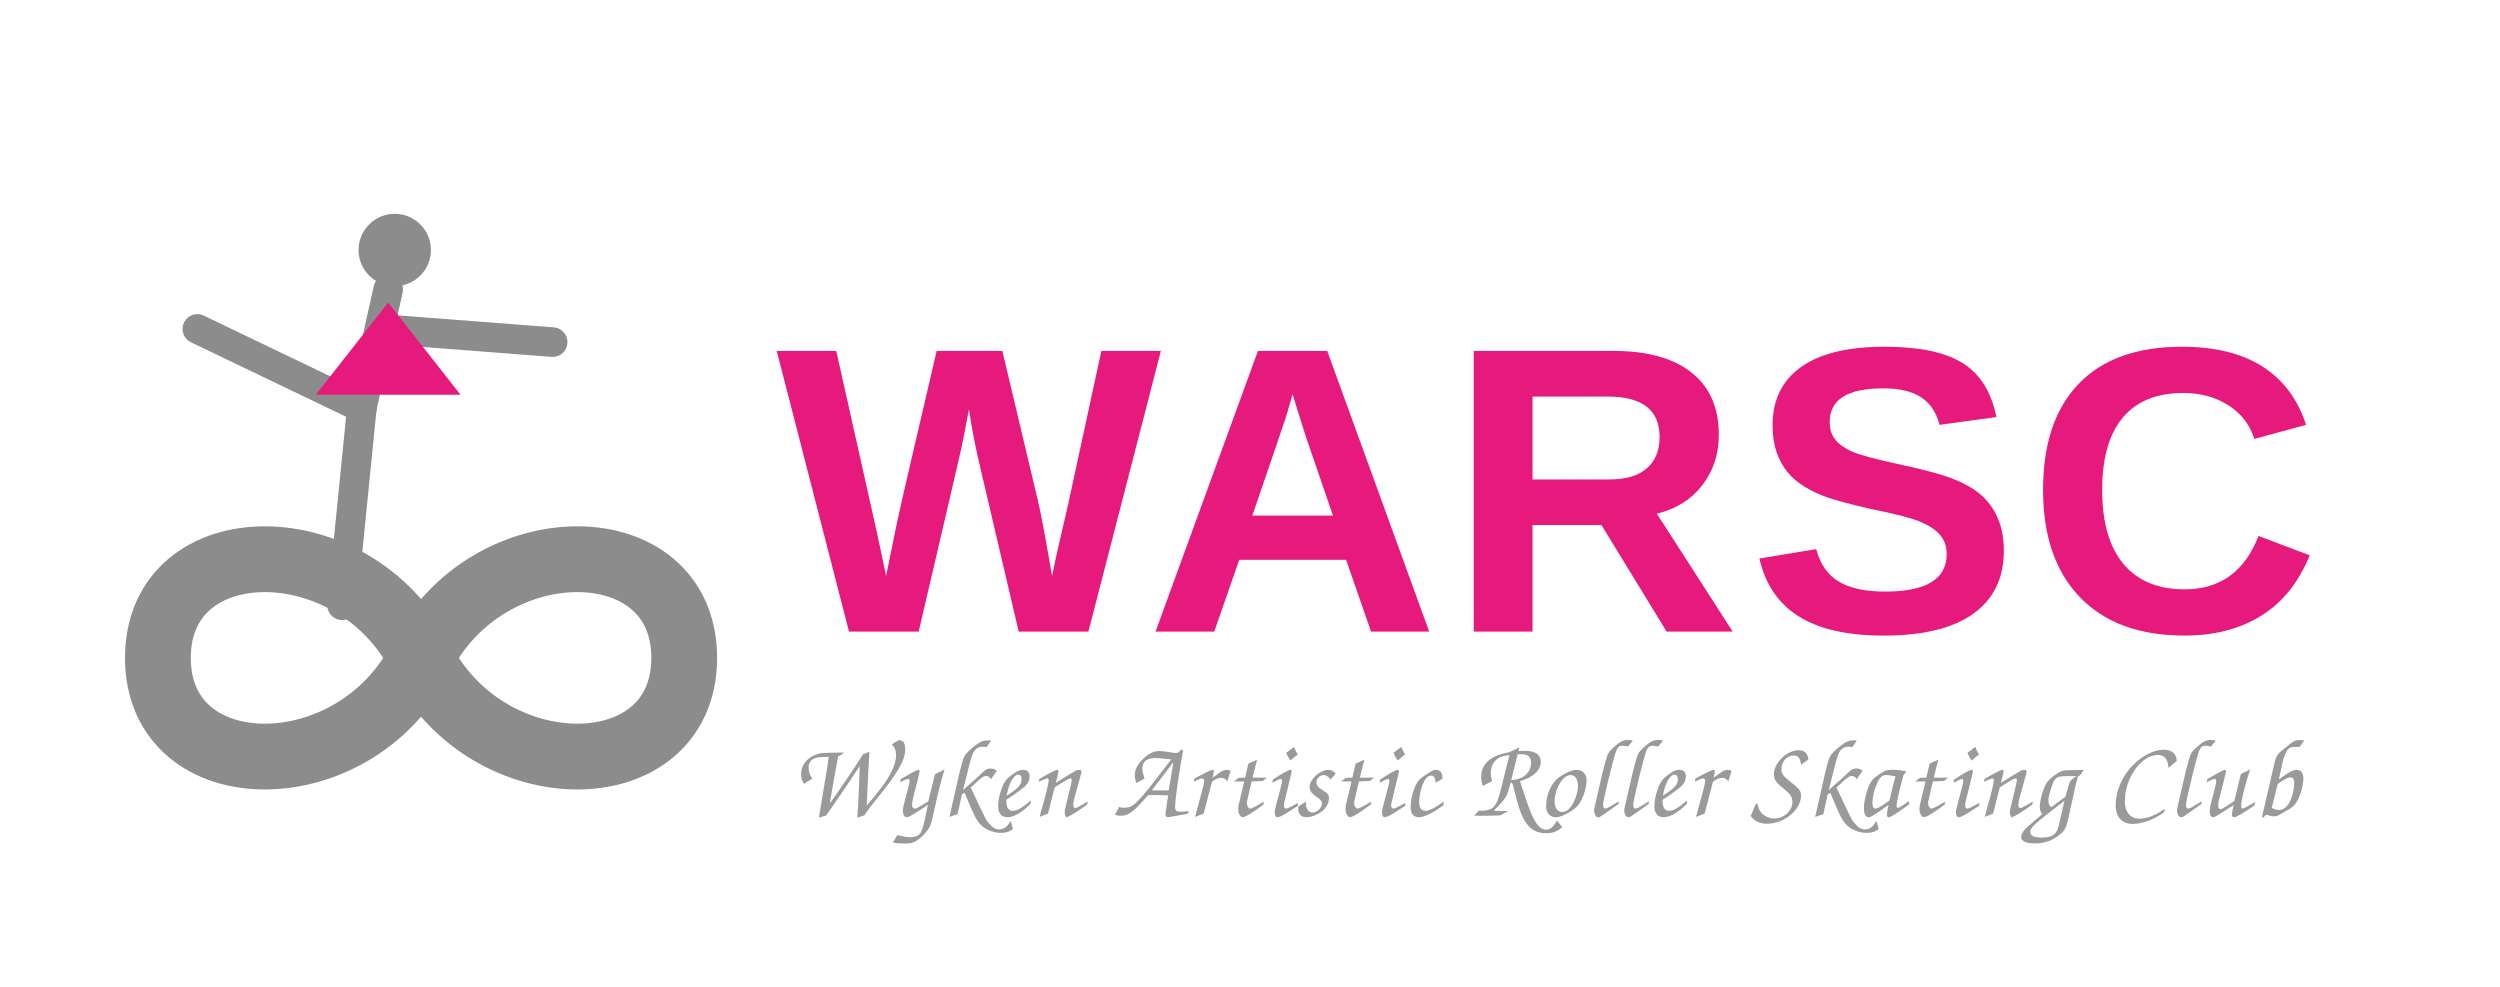
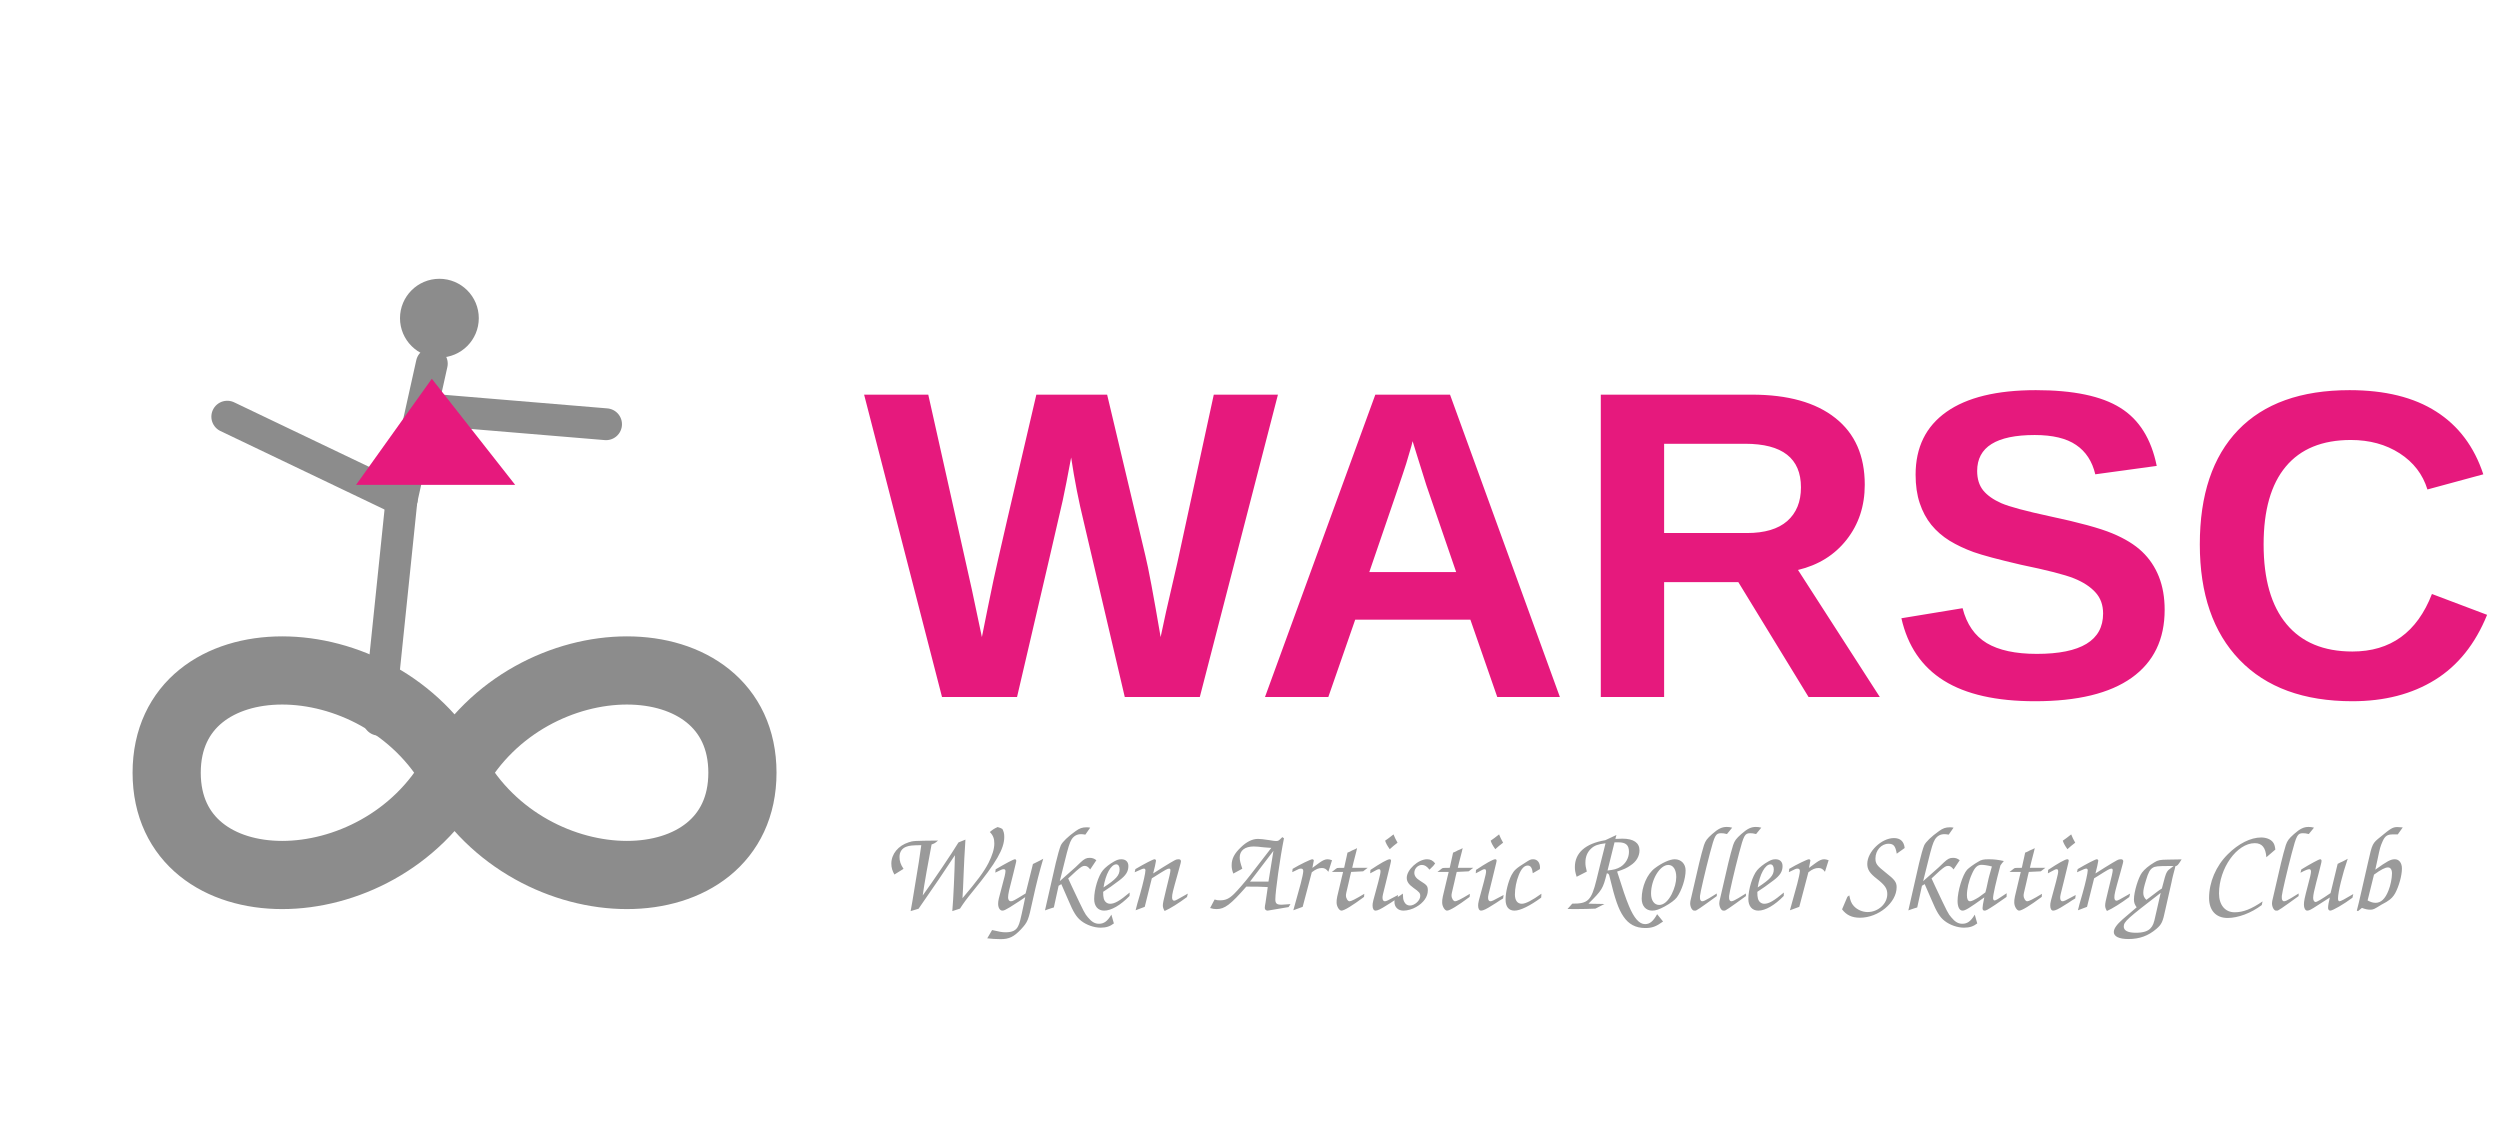
- <svg xmlns="http://www.w3.org/2000/svg" viewBox="0 0 380 150" role="img" aria-label="WARSC — Wyken Artistic Roller Skating Club">
-   <path d="M24 100 C 24 80, 54 80, 64 100 C 74 120, 104 120, 104 100 C 104 80, 74 80, 64 100 C 54 120, 24 120, 24 100 Z" fill="none" stroke="#8c8c8c" stroke-width="10" stroke-linecap="round" stroke-linejoin="round" />
-   <g stroke="#8c8c8c" stroke-width="4.5" stroke-linecap="round" fill="none">
-     <line x1="52" y1="92" x2="55" y2="62" />
-     <line x1="55" y1="62" x2="59" y2="44" />
-     <line x1="58" y1="50" x2="84" y2="52" />
-     <line x1="55" y1="62" x2="30" y2="50" />
+ <svg xmlns="http://www.w3.org/2000/svg" viewBox="0 0 330 150" role="img" aria-label="WARSC — Wyken Artistic Roller Skating Club">
+   <path d="M22 102 C 22 84, 50 84, 60 102 C 70 120, 98 120, 98 102 C 98 84, 70 84, 60 102 C 50 120, 22 120, 22 102 Z" fill="none" stroke="#8c8c8c" stroke-width="9" stroke-linecap="round" stroke-linejoin="round" />
+   <g stroke="#8c8c8c" stroke-width="4.2" stroke-linecap="round" fill="none">
+     <line x1="50" y1="95" x2="53" y2="66" />
+     <line x1="53" y1="66" x2="57" y2="48" />
+     <line x1="56" y1="54" x2="80" y2="56" />
+     <line x1="53" y1="66" x2="30" y2="55" />
  </g>
-   <circle cx="60" cy="38" r="5.5" fill="#8c8c8c" />
-   <path d="M48 60 L70 60 L59 46 Z" fill="#e6197d" />
-   <text x="118" y="96" font-family="'Segoe UI', Arial, sans-serif" font-size="62" font-weight="800" fill="#e6197d" letter-spacing="1">WARSC</text>
-   <text x="120" y="124" font-family="'Segoe Script','Brush Script MT','Comic Sans MS',cursive" font-style="italic" font-size="17" fill="#9a9a9a" letter-spacing="0.5">Wyken Artistic Roller Skating Club</text>
+   <circle cx="58" cy="42" r="5.2" fill="#8c8c8c" />
+   <path d="M47 64 L68 64 L57 50 Z" fill="#e6197d" />
+   <text x="114" y="92" font-family="'Segoe UI', Arial, sans-serif" font-size="58" font-weight="800" fill="#e6197d" textLength="196" lengthAdjust="spacingAndGlyphs">WARSC</text>
+   <text x="116" y="120" font-family="'Segoe Script','Brush Script MT','Comic Sans MS',cursive" font-style="italic" font-size="16" fill="#9a9a9a" textLength="196" lengthAdjust="spacingAndGlyphs">Wyken Artistic Roller Skating Club</text>
</svg>
